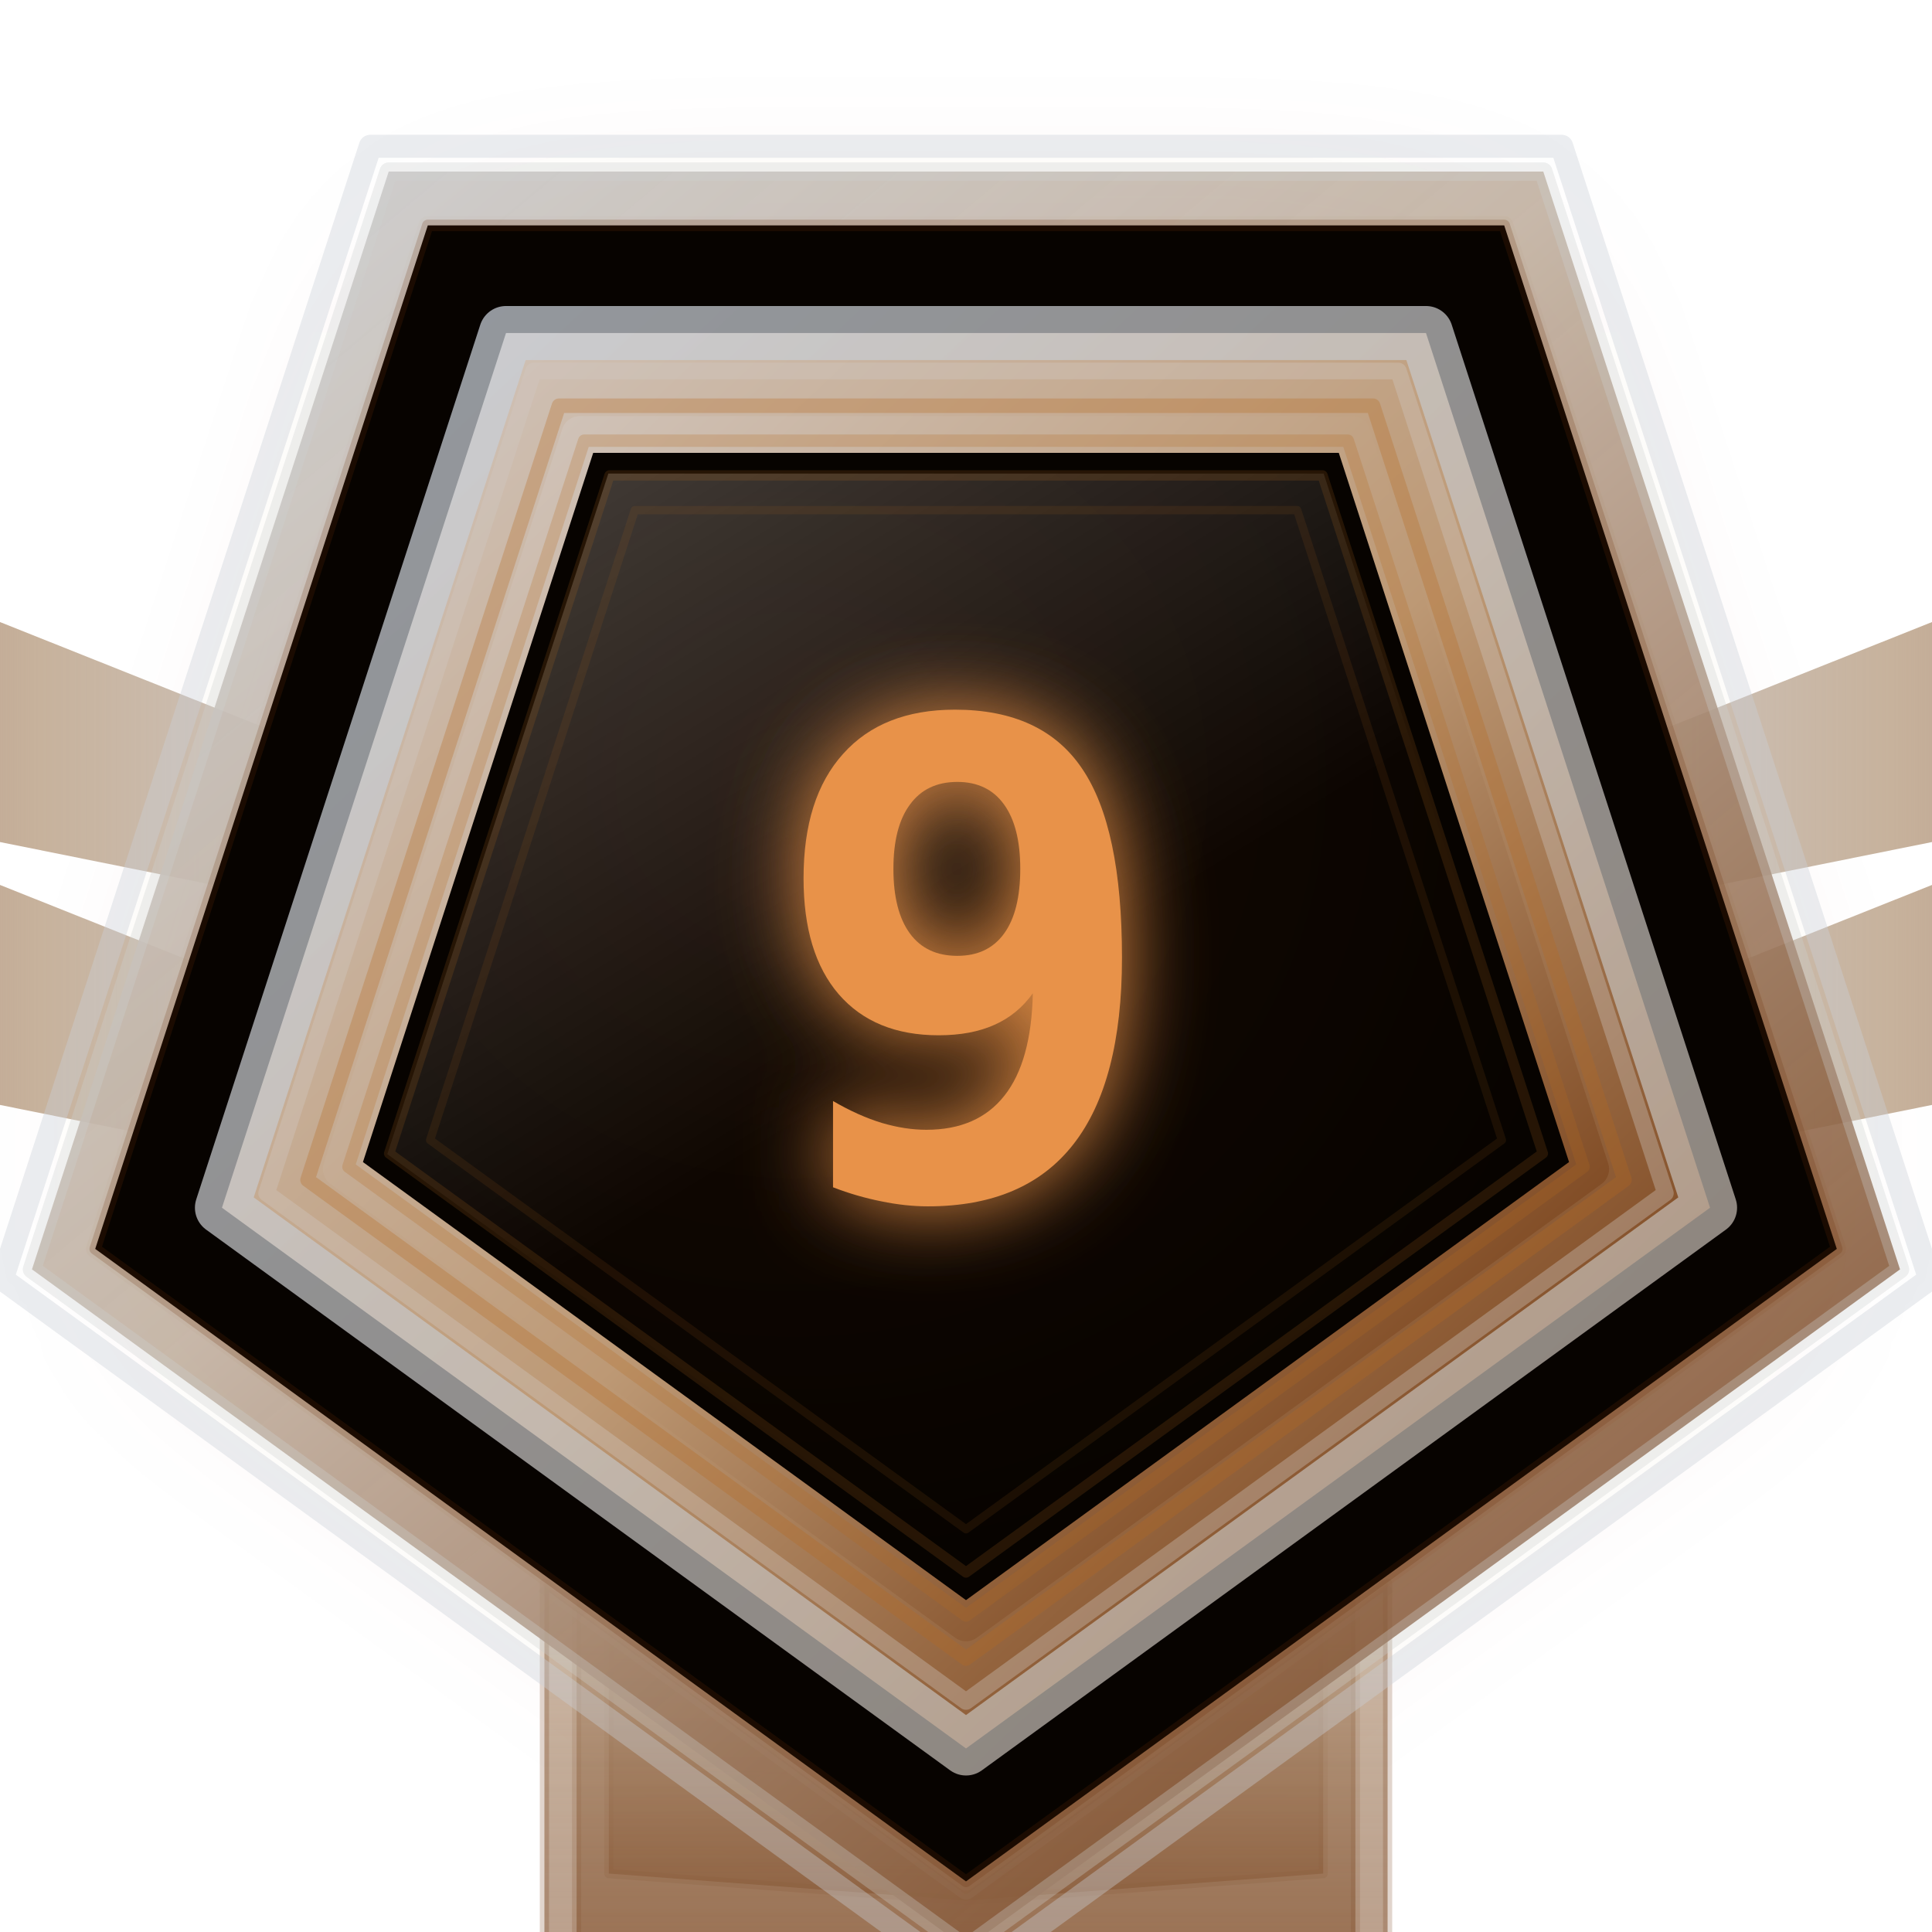
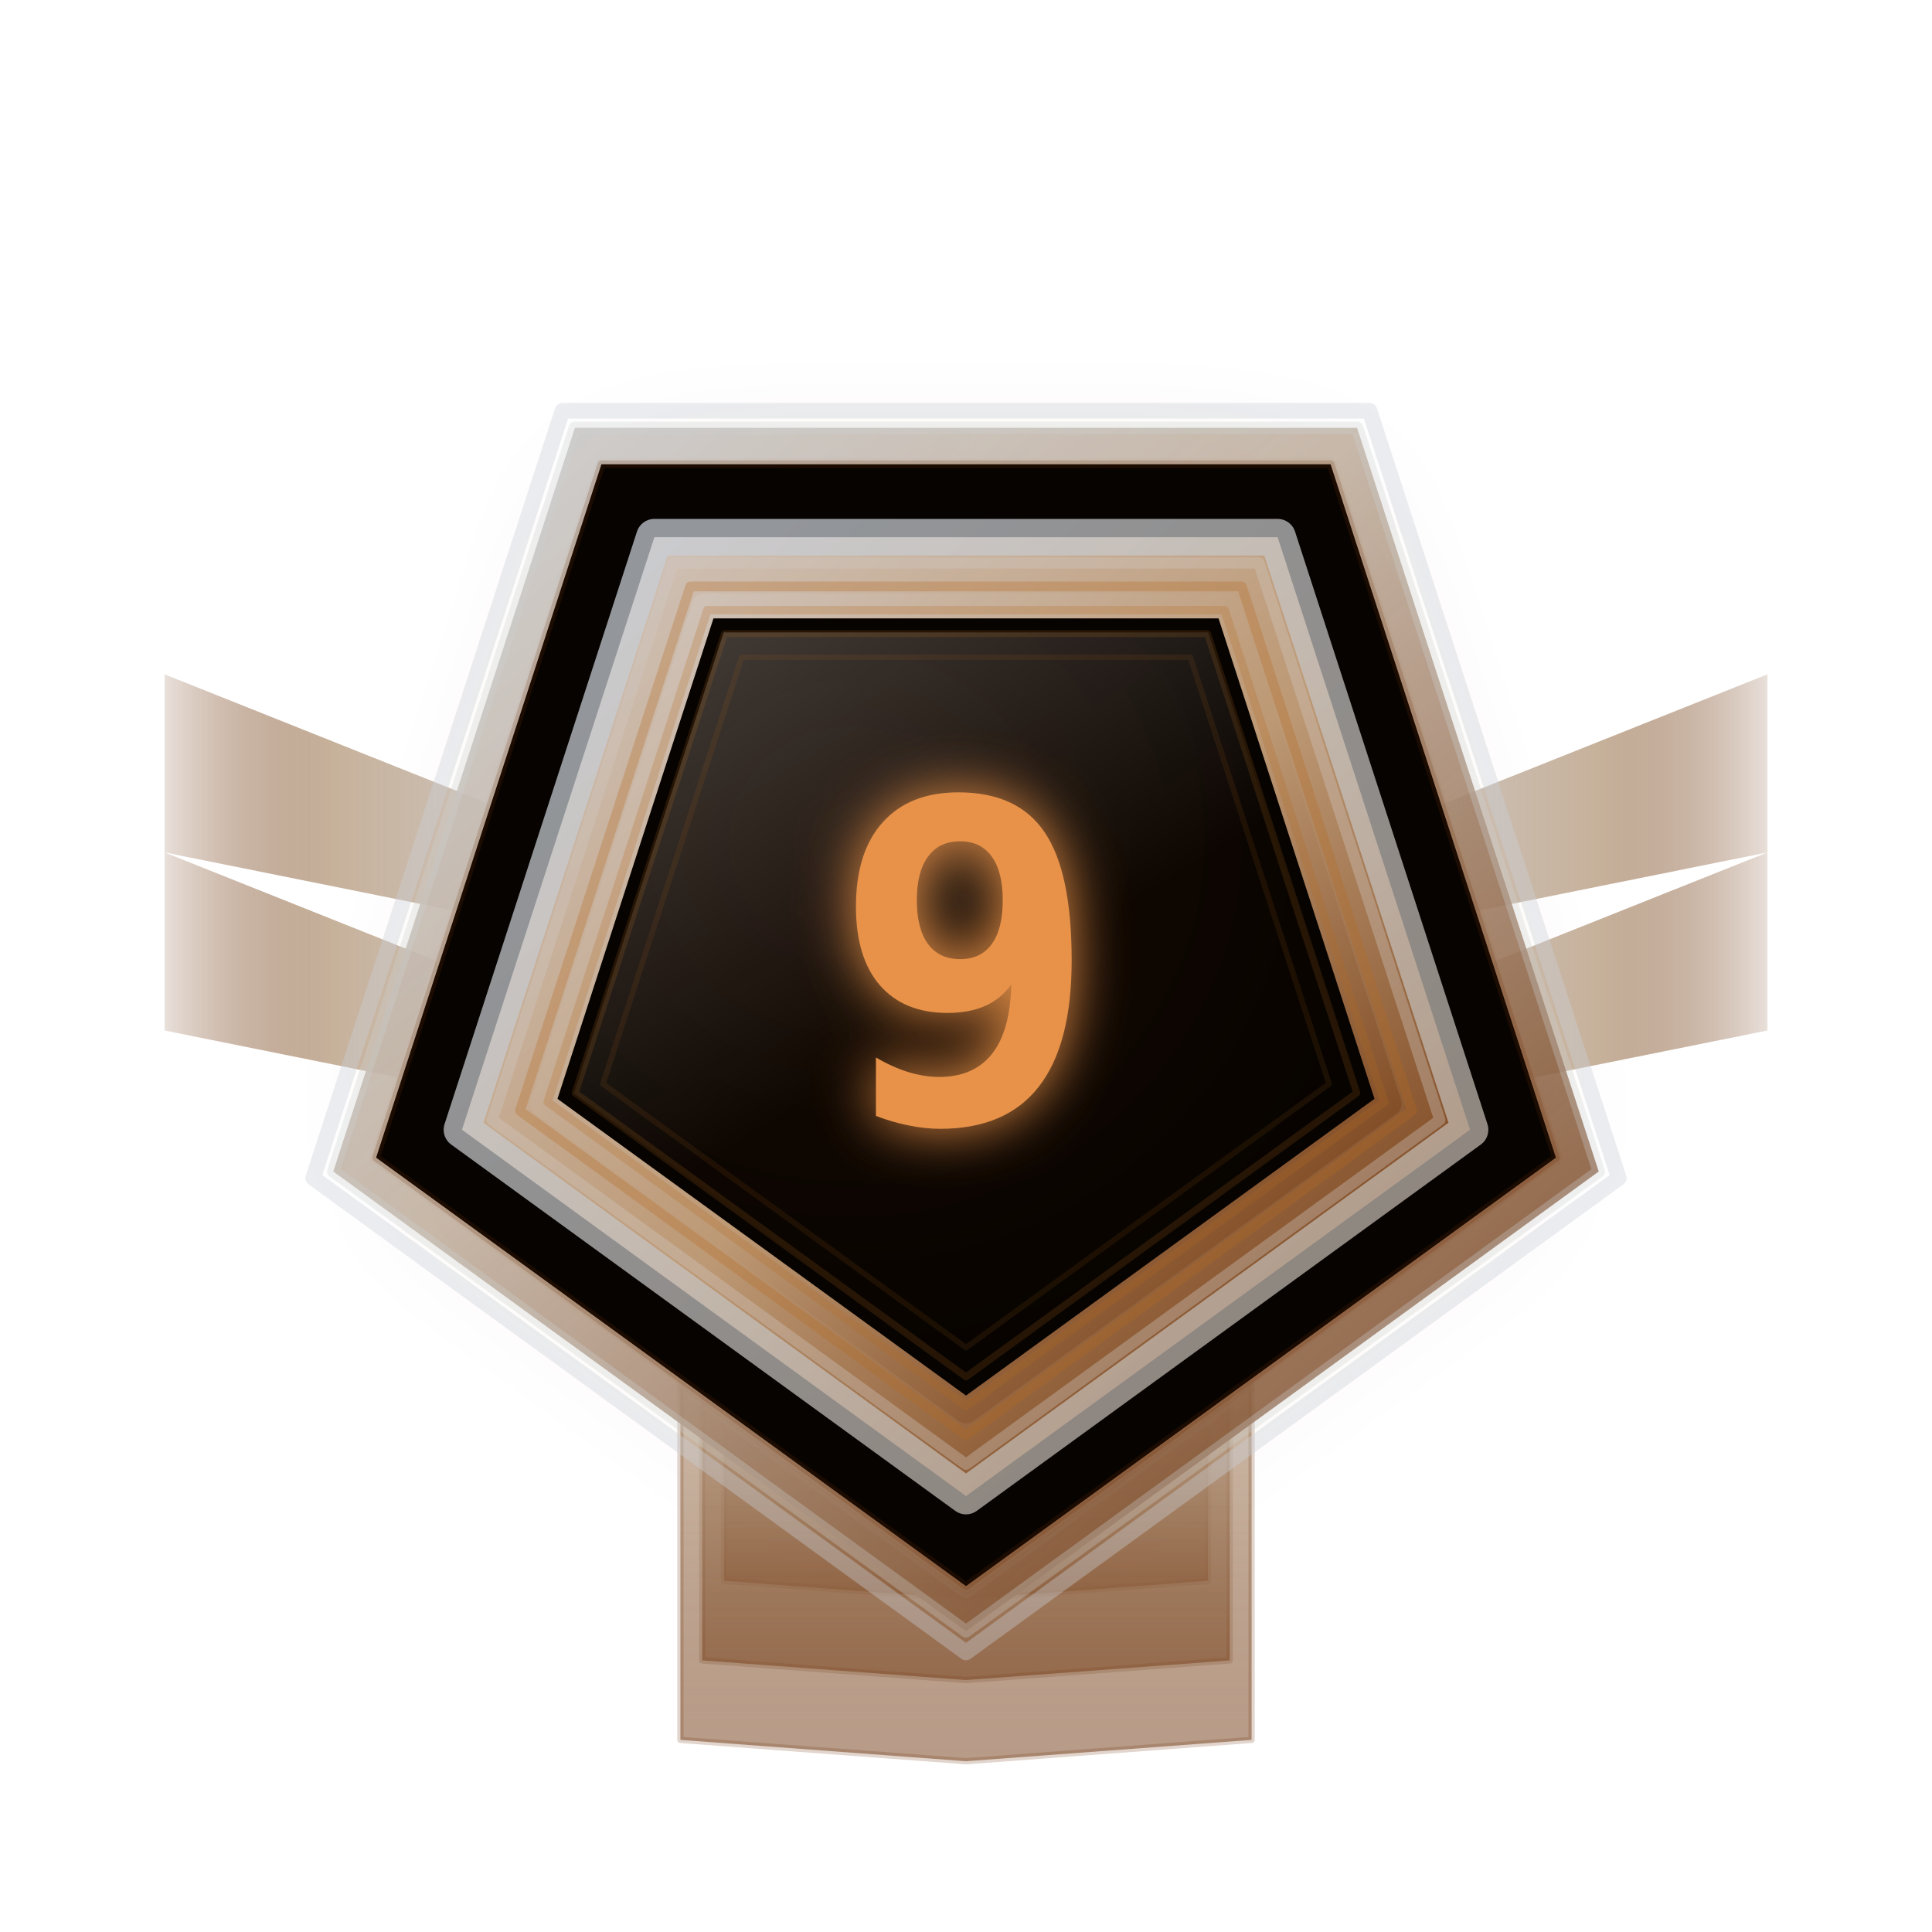
- <svg xmlns="http://www.w3.org/2000/svg" width="84" height="84" viewBox="0 0 84 84" overflow="visible" role="img" aria-label="Level 9 Badge">
+ <svg xmlns="http://www.w3.org/2000/svg" width="84" height="84" viewBox="-20 -20 124 124" overflow="visible" role="img" aria-label="Level 9 Badge">
  <defs>
    <radialGradient id="bglv9" cx="35%" cy="28%" r="72%">
      <stop offset="0%" stop-color="#160a02" />
      <stop offset="100%" stop-color="#070300" />
    </radialGradient>
    <linearGradient id="rimlv9" x1="5%" y1="5%" x2="95%" y2="95%">
      <stop offset="0%" stop-color="#d1c5bc" />
      <stop offset="50%" stop-color="#bd9975" />
      <stop offset="100%" stop-color="#6b3008" />
    </linearGradient>
    <linearGradient id="transRinglv9" x1="0%" y1="0%" x2="100%" y2="100%">
      <stop offset="0%" stop-color="#cad3de" />
      <stop offset="100%" stop-color="#c2b5a8" />
    </linearGradient>
    <linearGradient id="shlv9" x1="18%" y1="0%" x2="82%" y2="100%">
      <stop offset="0%" stop-color="white" stop-opacity="0.2" />
      <stop offset="50%" stop-color="white" stop-opacity="0" />
    </linearGradient>
    <filter id="gllv9" x="-40%" y="-40%" width="180%" height="180%">
      <feGaussianBlur stdDeviation="1.8" result="b" />
      <feMerge>
        <feMergeNode in="b" />
        <feMergeNode in="SourceGraphic" />
      </feMerge>
    </filter>
    <filter id="halolv9" x="-80%" y="-80%" width="360%" height="360%">
      <feGaussianBlur stdDeviation="5" result="b" />
      <feMerge>
        <feMergeNode in="b" />
        <feMergeNode in="SourceGraphic" />
      </feMerge>
    </filter>
    <linearGradient id="pglv9_0" x1="5%" y1="0%" x2="95%" y2="100%">
      <stop offset="0%" stop-color="#dab08d" stop-opacity="0.95" />
      <stop offset="38%" stop-color="#bb8d60" stop-opacity="0.9" />
      <stop offset="100%" stop-color="#6b3008" stop-opacity="0.85" />
    </linearGradient>
    <linearGradient id="pglv9_1" x1="5%" y1="0%" x2="95%" y2="100%">
      <stop offset="0%" stop-color="#dab08d" stop-opacity="0.95" />
      <stop offset="38%" stop-color="#bb8d60" stop-opacity="0.9" />
      <stop offset="100%" stop-color="#6b3008" stop-opacity="0.85" />
    </linearGradient>
    <linearGradient id="pglv9_2" x1="5%" y1="0%" x2="95%" y2="100%">
      <stop offset="0%" stop-color="#cdced0" stop-opacity="0.95" />
      <stop offset="38%" stop-color="#c1b0a0" stop-opacity="0.9" />
      <stop offset="100%" stop-color="#6b3008" stop-opacity="0.85" />
    </linearGradient>
    <linearGradient id="aplv9_0" x1="0%" y1="0%" x2="0%" y2="100%">
      <stop offset="0%" stop-color="#d0c8c3" />
      <stop offset="100%" stop-color="#6b3008" stop-opacity="0.65" />
    </linearGradient>
    <linearGradient id="aplv9_1" x1="0%" y1="0%" x2="0%" y2="100%">
      <stop offset="0%" stop-color="#bfa78e" />
      <stop offset="100%" stop-color="#6b3008" stop-opacity="0.65" />
    </linearGradient>
    <linearGradient id="aplv9_2" x1="0%" y1="0%" x2="0%" y2="100%">
      <stop offset="0%" stop-color="#bfa78e" />
      <stop offset="100%" stop-color="#6b3008" stop-opacity="0.65" />
    </linearGradient>
    <linearGradient id="csLlv9_0" x1="100%" y1="50%" x2="0%" y2="50%">
      <stop offset="0%" stop-color="#d0c8c3" stop-opacity="1.0" />
      <stop offset="55%" stop-color="#bfa78e" stop-opacity="0.88" />
      <stop offset="100%" stop-color="#6b3008" stop-opacity="0.15" />
    </linearGradient>
    <linearGradient id="csRlv9_0" x1="0%" y1="50%" x2="100%" y2="50%">
      <stop offset="0%" stop-color="#d0c8c3" stop-opacity="1.0" />
      <stop offset="55%" stop-color="#bfa78e" stop-opacity="0.88" />
      <stop offset="100%" stop-color="#6b3008" stop-opacity="0.15" />
    </linearGradient>
    <linearGradient id="csLlv9_1" x1="100%" y1="50%" x2="0%" y2="50%">
      <stop offset="0%" stop-color="#d0c8c3" stop-opacity="1.0" />
      <stop offset="55%" stop-color="#bfa78e" stop-opacity="0.88" />
      <stop offset="100%" stop-color="#6b3008" stop-opacity="0.15" />
    </linearGradient>
    <linearGradient id="csRlv9_1" x1="0%" y1="50%" x2="100%" y2="50%">
      <stop offset="0%" stop-color="#d0c8c3" stop-opacity="1.0" />
      <stop offset="55%" stop-color="#bfa78e" stop-opacity="0.88" />
      <stop offset="100%" stop-color="#6b3008" stop-opacity="0.15" />
    </linearGradient>
  </defs>
  <path d="M42.00,76.02L9.65,52.51L22.00,14.48L62.00,14.48L74.35,52.51Z" fill="#b56a20" fill-opacity="0.37" filter="url(#halolv9)" />
  <path d="M26.47,64.74 L42.00,76.02 L57.53,64.74 L57.53,81.46 L42.00,82.63 L26.47,81.46 Z" fill="url(#aplv9_0)" opacity="0.90" />
  <path d="M26.47,64.74 L42.00,76.02 L57.53,64.74" fill="none" stroke="#d0c8c3" stroke-width="0.9" stroke-opacity="0.52" stroke-linejoin="round" />
  <path d="M26.47,64.74 L42.00,76.02 L57.53,64.74 L57.53,81.46 L42.00,82.63 L26.47,81.46 Z" fill="none" stroke="#6b3008" stroke-width="0.4" stroke-opacity="0.2" stroke-linejoin="round" />
  <path d="M25.07,66.78 L42.00,79.08 L58.93,66.78 L58.93,86.57 L42.00,87.83 L25.07,86.57 Z" fill="url(#aplv9_1)" opacity="0.82" />
  <path d="M25.07,66.78 L42.00,79.08 L58.93,66.78" fill="none" stroke="#d0c8c3" stroke-width="0.9" stroke-opacity="0.42" stroke-linejoin="round" />
  <path d="M25.07,66.78 L42.00,79.08 L58.93,66.78 L58.93,86.57 L42.00,87.83 L25.07,86.57 Z" fill="none" stroke="#6b3008" stroke-width="0.4" stroke-opacity="0.2" stroke-linejoin="round" />
  <path d="M23.67,68.83 L42.00,82.14 L60.33,68.83 L60.33,91.67 L42.00,93.04 L23.67,91.67 Z" fill="url(#aplv9_2)" opacity="0.74" />
  <path d="M23.67,68.83 L42.00,82.14 L60.33,68.83" fill="none" stroke="#d0c8c3" stroke-width="0.9" stroke-opacity="0.32" stroke-linejoin="round" />
  <path d="M23.67,68.83 L42.00,82.14 L60.33,68.83 L60.33,91.67 L42.00,93.04 L23.67,91.67 Z" fill="none" stroke="#6b3008" stroke-width="0.4" stroke-opacity="0.2" stroke-linejoin="round" />
  <polygon points="14.85,32.97 14.85,39.60 -9.44,34.71 -9.44,23.28" fill="url(#csLlv9_0)" />
  <polygon points="69.15,32.97 69.15,39.60 93.44,34.71 93.44,23.28" fill="url(#csRlv9_0)" />
  <polygon points="14.85,44.40 14.85,51.03 -9.44,46.14 -9.44,34.71" fill="url(#csLlv9_1)" />
  <polygon points="69.15,44.40 69.15,51.03 93.44,46.14 93.44,34.71" fill="url(#csRlv9_1)" />
  <path d="M42.00,78.91L6.89,53.41L20.30,12.14L63.70,12.14L77.11,53.41Z" fill="url(#pglv9_0)" />
  <path d="M42.00,76.02L9.65,52.51L22.00,14.48L62.00,14.48L74.35,52.51Z" fill="#070300" />
  <path d="M42.00,78.91L6.89,53.41L20.30,12.14L63.70,12.14L77.11,53.41Z" fill="none" stroke="#dab08d" stroke-width="0.8" stroke-opacity="0.48" stroke-linejoin="round" />
  <path d="M42.00,76.02L9.65,52.51L22.00,14.48L62.00,14.48L74.35,52.51Z" fill="none" stroke="#6b3008" stroke-width="0.5" stroke-opacity="0.28" stroke-linejoin="round" />
  <path d="M42.00,81.80L4.14,54.30L18.60,9.80L65.40,9.80L79.86,54.30Z" fill="url(#pglv9_1)" />
  <path d="M42.00,78.91L6.89,53.41L20.30,12.14L63.70,12.14L77.11,53.41Z" fill="#070300" />
  <path d="M42.00,81.80L4.14,54.30L18.60,9.80L65.40,9.80L79.86,54.30Z" fill="none" stroke="#dab08d" stroke-width="0.8" stroke-opacity="0.40" stroke-linejoin="round" />
  <path d="M42.00,78.91L6.89,53.41L20.30,12.14L63.70,12.14L77.11,53.41Z" fill="none" stroke="#6b3008" stroke-width="0.5" stroke-opacity="0.24" stroke-linejoin="round" />
  <path d="M42.00,84.70L1.39,55.19L16.90,7.46L67.10,7.46L82.61,55.19Z" fill="url(#pglv9_2)" />
  <path d="M42.00,81.80L4.14,54.30L18.60,9.80L65.40,9.80L79.86,54.30Z" fill="#070300" />
  <path d="M42.00,84.70L1.39,55.19L16.90,7.46L67.10,7.46L82.61,55.19Z" fill="none" stroke="#cdced0" stroke-width="0.8" stroke-opacity="0.32" stroke-linejoin="round" />
  <path d="M42.00,81.80L4.14,54.30L18.60,9.80L65.40,9.80L79.86,54.30Z" fill="none" stroke="#6b3008" stroke-width="0.5" stroke-opacity="0.20" stroke-linejoin="round" />
  <path d="M42.00,86.06L0.10,55.61L16.10,6.36L67.90,6.36L83.90,55.61Z" fill="none" stroke="#cbd1d8" stroke-width="1.0" stroke-opacity="0.38" stroke-linejoin="round" />
  <path d="M42.00,76.02L9.65,52.51L22.00,14.48L62.00,14.48L74.35,52.51Z" fill="url(#rimlv9)" />
  <path d="M42.00,70.56L14.84,50.83L25.21,18.89L58.79,18.89L69.16,50.83Z" fill="#070300" />
  <path d="M42.00,70.56L14.84,50.83L25.21,18.89L58.79,18.89L69.16,50.83Z" fill="none" stroke="url(#rimlv9)" stroke-width="1.60" stroke-linejoin="round" />
  <path d="M42.00,68.46L16.84,50.18L26.45,20.59L57.55,20.59L67.16,50.18Z" fill="url(#bglv9)" />
  <path d="M42.00,68.46L16.84,50.18L26.45,20.59L57.55,20.59L67.16,50.18Z" fill="url(#shlv9)" />
  <path d="M42.00,76.02L9.65,52.51L22.00,14.48L62.00,14.48L74.35,52.51Z" fill="none" stroke="url(#transRinglv9)" stroke-width="2.35" stroke-opacity="0.72" stroke-linejoin="round" />
  <path d="M42.00,73.98L11.59,51.88L23.20,16.13L60.80,16.13L72.41,51.88Z" fill="none" stroke="#d0c8c3" stroke-width="0.72" stroke-opacity="0.36" stroke-linejoin="round" />
  <path d="M42.00,72.11L13.37,51.30L24.30,17.64L59.70,17.64L70.63,51.30Z" fill="none" stroke="#b56a20" stroke-width="0.63" stroke-opacity="0.30" stroke-linejoin="round" />
  <path d="M42.00,70.24L15.15,50.73L25.40,19.16L58.60,19.16L68.85,50.73Z" fill="none" stroke="#b56a20" stroke-width="0.54" stroke-opacity="0.24" stroke-linejoin="round" />
  <path d="M42.00,68.37L16.92,50.15L26.50,20.67L57.50,20.67L67.08,50.15Z" fill="none" stroke="#b56a20" stroke-width="0.45" stroke-opacity="0.18" stroke-linejoin="round" />
  <path d="M42.00,66.49L18.70,49.57L27.60,22.18L56.40,22.18L65.30,49.57Z" fill="none" stroke="#b56a20" stroke-width="0.36" stroke-opacity="0.12" stroke-linejoin="round" />
  <text x="42.0" y="42.0" text-anchor="middle" dominant-baseline="central" font-family="Orbitron,monospace" font-weight="900" font-size="28.6" fill="#e8924a" filter="url(#gllv9)">9</text>
</svg>
